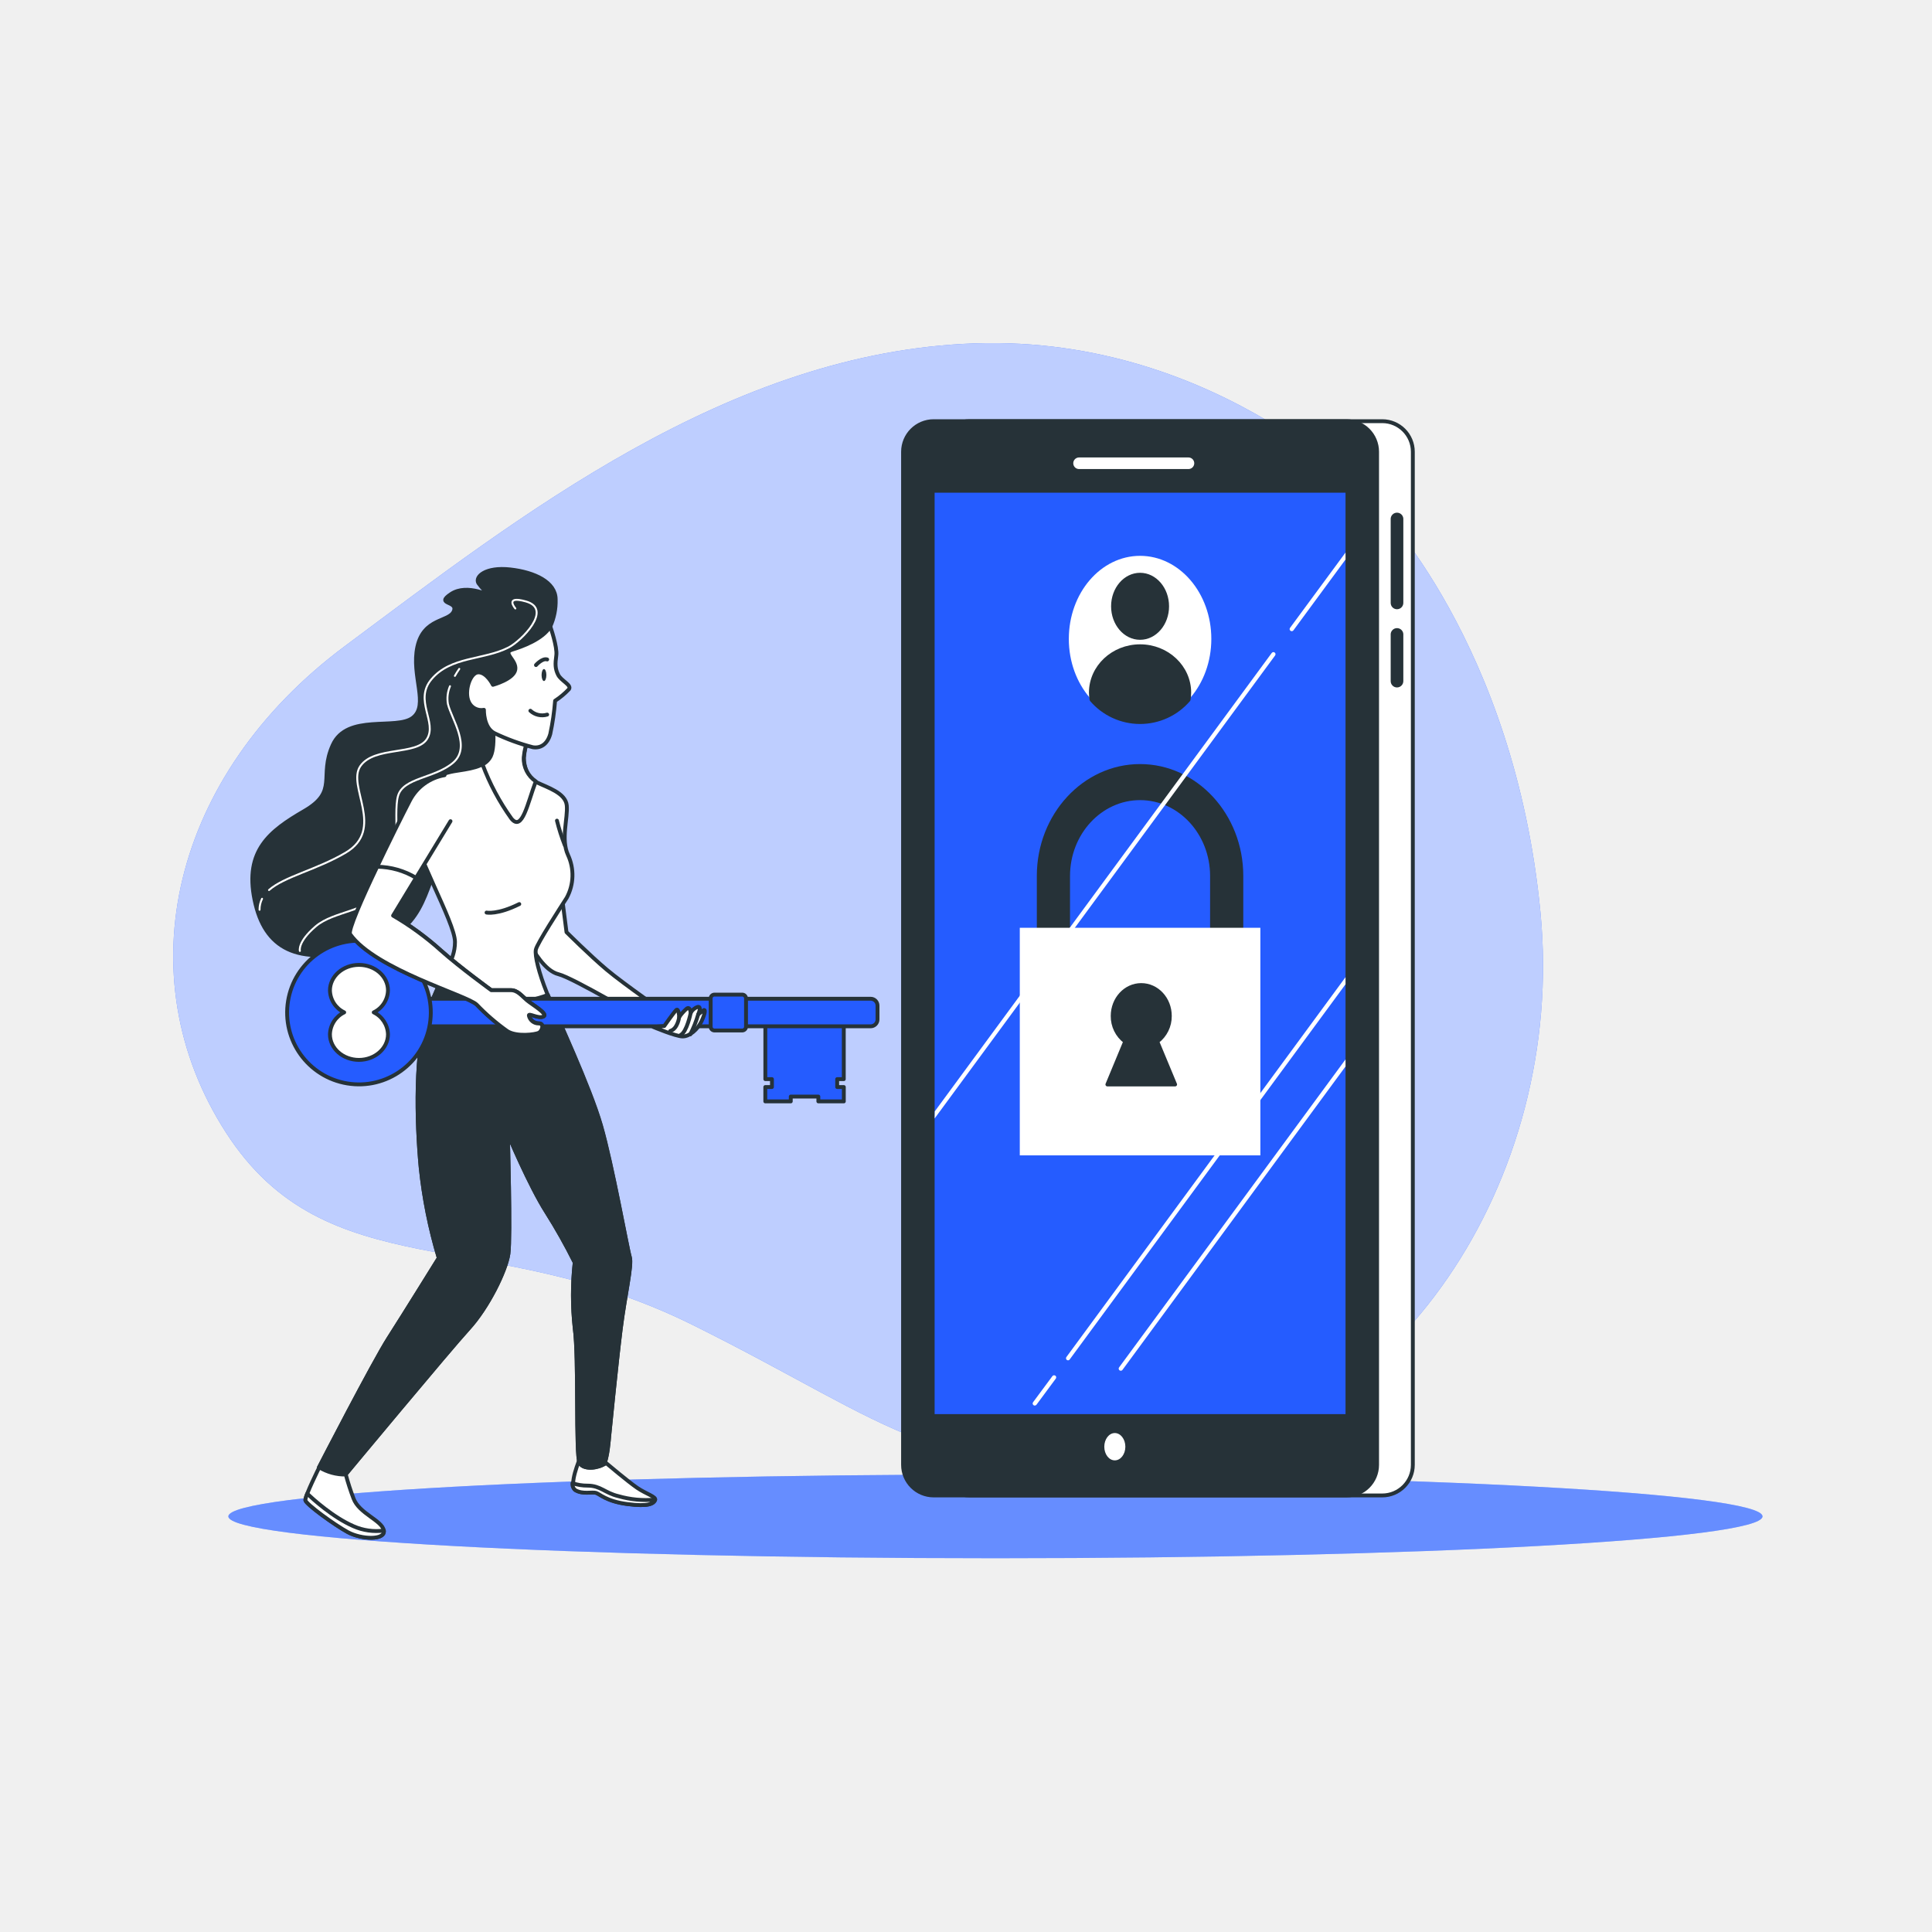
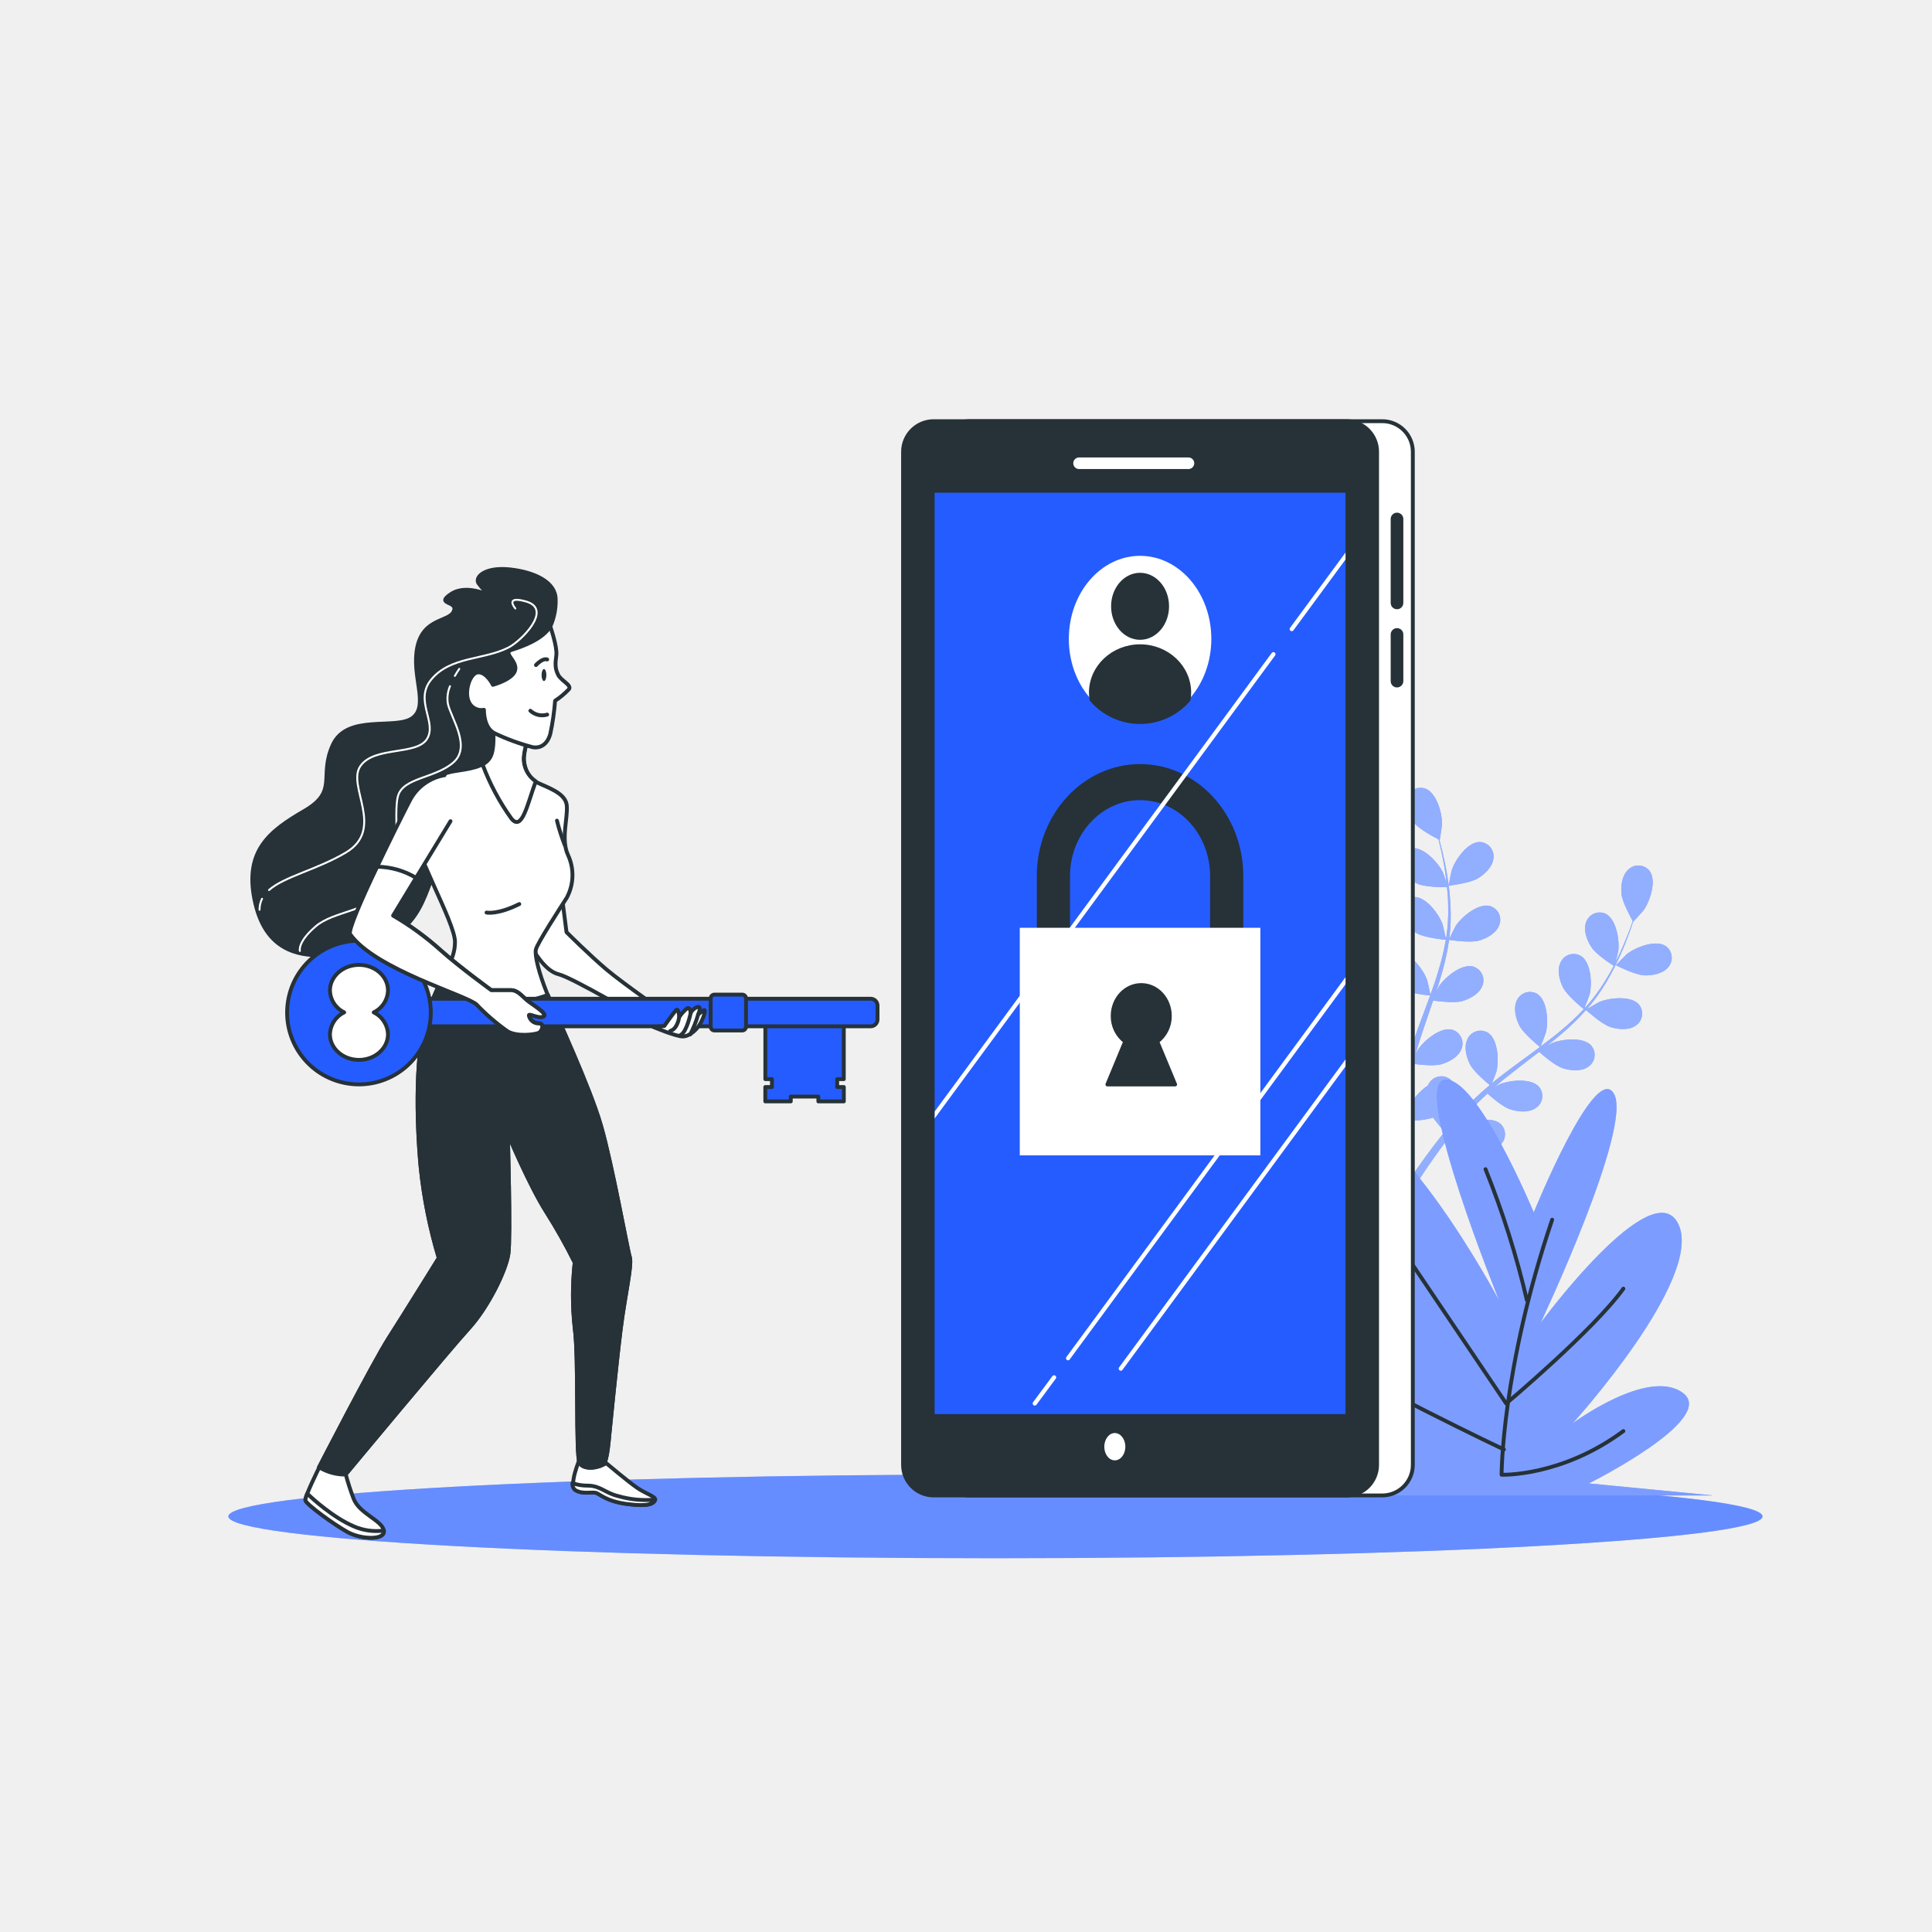
<svg xmlns="http://www.w3.org/2000/svg" viewBox="0 0 500 500">
-   <g id="freepik--background-simple--inject-2">
-     <path d="M356.39,130.86s-40.26-44.11-104-42S134.28,133.71,89.33,167.15s-57,85.38-30.87,125.93,67.77,23.48,120.78,49.8,63.08,41.27,122.13,34.87,104-71.86,97.3-141.59S356.39,130.86,356.39,130.86Z" style="fill:#255CFF" />
-     <path d="M356.39,130.86s-40.26-44.11-104-42S134.28,133.71,89.33,167.15s-57,85.38-30.87,125.93,67.77,23.48,120.78,49.8,63.08,41.27,122.13,34.87,104-71.86,97.3-141.59S356.39,130.86,356.39,130.86Z" style="fill:#fff;opacity:0.7" />
-   </g>
-   <g id="freepik--Floor--inject-2">
+   <g id="freepik--Floor--inject-7">
    <ellipse cx="257.62" cy="392.44" rx="198.52" ry="10.83" style="fill:#255CFF" />
    <ellipse cx="257.62" cy="392.44" rx="198.52" ry="10.83" style="fill:#fff;opacity:0.3" />
  </g>
-   <g id="freepik--Device--inject-2">
+   <g id="freepik--Plants--inject-7">
+     <path d="M374.94,229.2c-.06,0,.69-3.73.77-4,.86-2.66,4.1-7.3,7.23-7.29a3.71,3.71,0,0,1,3.57,4.21c-.23,2.21-2.21,4.08-4,5.17C380.41,228.6,374.94,229.2,374.94,229.2Z" style="fill:#255CFF" />
+     <path d="M368.87,204.09c2.95,1.06,4.42,6.52,4.32,9.32,0,.24-.56,4-.61,4l-.06,0c.23.86.48,1.79.73,2.8.44,1.88.92,4,1.29,6.36a65.81,65.81,0,0,1,.84,7.65,48.31,48.31,0,0,1-.29,8.6.3.3,0,0,0,0,.1c.39-.83,1.54-3.13,1.65-3.3,1.54-2.34,5.88-6,8.91-5.12a3.71,3.71,0,0,1,2.32,5c-.8,2.06-3.2,3.35-5.21,3.92-2.27.65-7.33-.12-7.73-.18a64.94,64.94,0,0,1-1.86,8.56q-.7,2.46-1.52,4.92c.35-.71.68-1.34.73-1.43,1.54-2.34,5.88-6,8.91-5.13a3.7,3.7,0,0,1,2.32,5c-.8,2.07-3.2,3.35-5.21,3.93s-6.37,0-7.51-.15c-.21.62-.42,1.25-.64,1.87-1,3-2.08,6-3,8.94-.33,1-.62,2.08-.91,3.12.32-.63.59-1.16.64-1.23,1.53-2.34,5.88-6,8.9-5.13a3.72,3.72,0,0,1,2.33,5c-.8,2.06-3.21,3.35-5.22,3.92s-5.94.07-7.3-.12c-.27,1.08-.53,2.15-.74,3.2-.13.72-.3,1.41-.39,2.14s-.2,1.44-.3,2.14c-.14,1.37-.3,2.79-.4,4.13-.08.93-.14,1.82-.2,2.71.31-1,1-3.06,1.05-3.23a14.5,14.5,0,0,1,4.8-5.46,3.85,3.85,0,0,1,.41-.71,3.71,3.71,0,0,1,5.45-.86c2.38,2,1.78,7.68.69,10.26-.06.15-.95,1.72-1.52,2.7.43-.52.83-1,1.28-1.58.87-1.06,1.77-2.1,2.73-3.22l1.47-1.59c.48-.55,1.06-1.06,1.59-1.59,1.25-1.21,2.58-2.38,3.95-3.53-.94-.76-4.21-3.53-5.15-5.41s-1.61-4.51-.63-6.49a3.71,3.71,0,0,1,5.27-1.67c2.65,1.66,2.92,7.31,2.23,10,0,.17-.76,2.06-1.17,3.09.83-.68,1.65-1.37,2.51-2,2.48-1.92,5.05-3.78,7.6-5.65l2.33-1.73c-.33-.27-4.29-3.47-5.35-5.57-.93-1.87-1.61-4.51-.63-6.5a3.72,3.72,0,0,1,5.27-1.67c2.65,1.67,2.92,7.32,2.23,10-.05.21-1.08,2.93-1.38,3.61,1.71-1.28,3.4-2.56,5-3.89a64.73,64.73,0,0,0,6.2-5.78c-.15-.12-4.3-3.44-5.38-5.6-.94-1.87-1.61-4.51-.63-6.49a3.7,3.7,0,0,1,5.26-1.67c2.66,1.66,2.93,7.31,2.24,10-.05.17-.83,2.25-1.23,3.23l.16.09a47.88,47.88,0,0,0,5.09-6.84c.83-1.32,1.56-2.63,2.24-3.93-.84-.54-4.63-3-5.82-4.88s-2.09-4.3-1.34-6.38a3.71,3.71,0,0,1,5-2.24c2.83,1.36,3.71,6.95,3.32,9.72,0,.15-.4,1.66-.69,2.76.29-.59.61-1.19.88-1.76,1-2.14,1.85-4.16,2.55-6,.4-1,.73-2,1-2.83-.55-1-2.69-4.85-2.9-7s.13-4.79,1.76-6.29a3.71,3.71,0,0,1,5.51.35c1.88,2.51.09,7.87-1.53,10.16-.14.19-2.69,3-2.72,3l0-.06c-.28.85-.58,1.76-.94,2.74-.66,1.81-1.44,3.86-2.42,6a66.87,66.87,0,0,1-3.53,6.84,48.53,48.53,0,0,1-5,7l-.07.08c.78-.49,3-1.76,3.19-1.84,2.58-1.1,8.2-1.73,10.26.64a3.72,3.72,0,0,1-.82,5.46c-1.81,1.28-4.53,1-6.52.39-2.25-.71-6-4.14-6.35-4.41a64.86,64.86,0,0,1-6.27,6.11c-1.3,1.12-2.63,2.2-4,3.26.69-.39,1.31-.74,1.4-.78,2.57-1.1,8.19-1.73,10.25.64a3.71,3.71,0,0,1-.82,5.46c-1.8,1.28-4.52,1-6.51.39s-5.32-3.49-6.18-4.26l-1.57,1.21c-2.52,1.93-5,3.84-7.45,5.79-.85.69-1.66,1.4-2.48,2.1.62-.35,1.13-.64,1.22-.67,2.57-1.11,8.19-1.73,10.25.63a3.7,3.7,0,0,1-.82,5.46c-1.81,1.28-4.52,1-6.51.4s-5-3.22-6-4.13c-.81.75-1.63,1.49-2.38,2.26-.51.53-1,1-1.5,1.57s-1,1.08-1.44,1.62c-.87,1.06-1.78,2.16-2.61,3.22-.58.73-1.12,1.44-1.66,2.15.83-.69,2.51-2,2.66-2.11,2.37-1.48,7.83-2.95,10.23-.93a3.72,3.72,0,0,1,0,5.53c-1.59,1.53-4.31,1.7-6.37,1.38-2.28-.36-6.4-3-6.91-3.38-.9,1.18-1.76,2.34-2.56,3.45-2.77,3.83-4.93,7.12-6.41,9.45l-.15.23-1.92-.93c.1-.15.2-.29.3-.45,1.55-2.32,3.81-5.6,6.69-9.41.91-1.2,1.9-2.47,2.93-3.77a40,40,0,0,1-3-3.68c-2.21.86-6.8.9-7.39.9-.09,1.48-.17,2.92-.23,4.28-.2,4.73-.18,8.67-.13,11.42v.33l-2.11-1c0-2.73.11-6.44.39-10.81.09-1.51.22-3.12.37-4.76-.59-.15-5.36-1.38-7.16-2.82-1.63-1.3-3.35-3.42-3.29-5.63a3.7,3.7,0,0,1,4.08-3.72c3.11.4,5.71,5.42,6.23,8.17,0,.16.16,2,.22,3.1.07-.68.12-1.33.19-2,.14-1.37.32-2.74.51-4.21.11-.7.23-1.41.34-2.13s.3-1.46.45-2.2c.38-1.7.84-3.41,1.35-5.12-1.2-.13-5.45-.63-7.28-1.67s-3.83-2.88-4.1-5.07a3.7,3.7,0,0,1,3.47-4.3c3.13-.08,6.47,4.49,7.39,7.13.06.17.51,2.14.73,3.23.32-1,.62-2.06,1-3.08,1-3,2.13-5.94,3.23-8.91.34-.91.66-1.82,1-2.72-.43,0-5.5-.53-7.54-1.7-1.81-1-3.83-2.88-4.11-5.07a3.72,3.72,0,0,1,3.47-4.3c3.14-.08,6.48,4.49,7.4,7.13.07.2.71,3,.84,3.77.72-2,1.43-4,2-6a64.85,64.85,0,0,0,2-8.24c-.2,0-5.5-.5-7.58-1.7-1.82-1-3.84-2.88-4.11-5.07a3.72,3.72,0,0,1,3.47-4.3c3.13-.07,6.47,4.49,7.39,7.13.06.18.55,2.34.76,3.37h.18a47.86,47.86,0,0,0,.48-8.51c0-1.57-.15-3.06-.3-4.52-1,0-5.54,0-7.54-.86s-4.13-2.44-4.65-4.59a3.71,3.71,0,0,1,3-4.65c3.11-.42,6.93,3.75,8.14,6.28.06.14.58,1.61.93,2.68-.07-.65-.14-1.33-.23-1.95-.31-2.35-.75-4.49-1.15-6.37-.24-1.07-.47-2-.7-2.93-1-.5-4.92-2.56-6.27-4.23s-2.53-4.06-2-6.21A3.71,3.71,0,0,1,368.87,204.09Z" style="fill:#255CFF" />
+     <path d="M425.55,252.42c-2.45-.1-7.35-2.61-7.35-2.62s2.63-2.72,2.82-2.87c2.19-1.75,7.45-3.83,10.06-2.1a3.72,3.72,0,0,1,.65,5.49C430.33,252,427.64,252.5,425.55,252.42Z" style="fill:#255CFF" />
+     <g style="opacity:0.5">
+       <path d="M374.94,229.2c-.06,0,.69-3.73.77-4,.86-2.66,4.1-7.3,7.23-7.29a3.71,3.71,0,0,1,3.57,4.21c-.23,2.21-2.21,4.08-4,5.17C380.41,228.6,374.94,229.2,374.94,229.2Z" style="fill:#fff" />
+       <path d="M368.87,204.09c2.95,1.06,4.42,6.52,4.32,9.32,0,.24-.56,4-.61,4l-.06,0c.23.86.48,1.79.73,2.8.44,1.88.92,4,1.29,6.36a65.81,65.81,0,0,1,.84,7.65,48.31,48.31,0,0,1-.29,8.6.3.3,0,0,0,0,.1c.39-.83,1.54-3.13,1.65-3.3,1.54-2.34,5.88-6,8.91-5.12a3.71,3.71,0,0,1,2.32,5c-.8,2.06-3.2,3.35-5.21,3.92-2.27.65-7.33-.12-7.73-.18a64.94,64.94,0,0,1-1.86,8.56q-.7,2.46-1.52,4.92c.35-.71.68-1.34.73-1.43,1.54-2.34,5.88-6,8.91-5.13a3.7,3.7,0,0,1,2.32,5c-.8,2.07-3.2,3.35-5.21,3.93s-6.37,0-7.51-.15c-.21.62-.42,1.25-.64,1.87-1,3-2.08,6-3,8.94-.33,1-.62,2.08-.91,3.12.32-.63.59-1.16.64-1.23,1.53-2.34,5.88-6,8.9-5.13a3.72,3.72,0,0,1,2.33,5c-.8,2.06-3.21,3.35-5.22,3.92s-5.94.07-7.3-.12c-.27,1.08-.53,2.15-.74,3.2-.13.72-.3,1.41-.39,2.14s-.2,1.44-.3,2.14c-.14,1.37-.3,2.79-.4,4.13-.08.93-.14,1.82-.2,2.71.31-1,1-3.06,1.05-3.23a14.5,14.5,0,0,1,4.8-5.46,3.85,3.85,0,0,1,.41-.71,3.71,3.71,0,0,1,5.45-.86c2.38,2,1.78,7.68.69,10.26-.06.15-.95,1.72-1.52,2.7.43-.52.83-1,1.28-1.58.87-1.06,1.77-2.1,2.73-3.22l1.47-1.59c.48-.55,1.06-1.06,1.59-1.59,1.25-1.21,2.58-2.38,3.95-3.53-.94-.76-4.21-3.53-5.15-5.41s-1.61-4.51-.63-6.49a3.71,3.71,0,0,1,5.27-1.67c2.65,1.66,2.92,7.31,2.23,10,0,.17-.76,2.06-1.17,3.09.83-.68,1.65-1.37,2.51-2,2.48-1.92,5.05-3.78,7.6-5.65l2.33-1.73c-.33-.27-4.29-3.47-5.35-5.57-.93-1.87-1.61-4.51-.63-6.5a3.72,3.72,0,0,1,5.27-1.67c2.65,1.67,2.92,7.32,2.23,10-.05.21-1.08,2.93-1.38,3.61,1.71-1.28,3.4-2.56,5-3.89a64.73,64.73,0,0,0,6.2-5.78c-.15-.12-4.3-3.44-5.38-5.6-.94-1.87-1.61-4.51-.63-6.49a3.7,3.7,0,0,1,5.26-1.67c2.66,1.66,2.93,7.31,2.24,10-.05.17-.83,2.25-1.23,3.23l.16.09a47.88,47.88,0,0,0,5.09-6.84c.83-1.32,1.56-2.63,2.24-3.93-.84-.54-4.63-3-5.82-4.88s-2.09-4.3-1.34-6.38a3.71,3.71,0,0,1,5-2.24c2.83,1.36,3.71,6.95,3.32,9.72,0,.15-.4,1.66-.69,2.76.29-.59.61-1.19.88-1.76,1-2.14,1.85-4.16,2.55-6,.4-1,.73-2,1-2.83-.55-1-2.69-4.85-2.9-7s.13-4.79,1.76-6.29a3.71,3.71,0,0,1,5.51.35c1.88,2.51.09,7.87-1.53,10.16-.14.19-2.69,3-2.72,3l0-.06c-.28.85-.58,1.76-.94,2.74-.66,1.81-1.44,3.86-2.42,6a66.87,66.87,0,0,1-3.53,6.84,48.53,48.53,0,0,1-5,7l-.07.08c.78-.49,3-1.76,3.19-1.84,2.58-1.1,8.2-1.73,10.26.64a3.72,3.72,0,0,1-.82,5.46c-1.81,1.28-4.53,1-6.52.39-2.25-.71-6-4.14-6.35-4.41a64.86,64.86,0,0,1-6.27,6.11c-1.3,1.12-2.63,2.2-4,3.26.69-.39,1.31-.74,1.4-.78,2.57-1.1,8.19-1.73,10.25.64a3.71,3.71,0,0,1-.82,5.46c-1.8,1.28-4.52,1-6.51.39s-5.32-3.49-6.18-4.26l-1.57,1.21c-2.52,1.93-5,3.84-7.45,5.79-.85.69-1.66,1.4-2.48,2.1.62-.35,1.13-.64,1.22-.67,2.57-1.11,8.19-1.73,10.25.63a3.7,3.7,0,0,1-.82,5.46c-1.81,1.28-4.52,1-6.51.4s-5-3.22-6-4.13c-.81.75-1.63,1.49-2.38,2.26-.51.53-1,1-1.5,1.57s-1,1.08-1.44,1.62c-.87,1.06-1.78,2.16-2.61,3.22-.58.73-1.12,1.44-1.66,2.15.83-.69,2.51-2,2.66-2.11,2.37-1.48,7.83-2.95,10.23-.93a3.72,3.72,0,0,1,0,5.53c-1.59,1.53-4.31,1.7-6.37,1.38-2.28-.36-6.4-3-6.91-3.38-.9,1.18-1.76,2.34-2.56,3.45-2.77,3.83-4.93,7.12-6.41,9.45l-.15.23-1.92-.93c.1-.15.2-.29.3-.45,1.55-2.32,3.81-5.6,6.69-9.41.91-1.2,1.9-2.47,2.93-3.77a40,40,0,0,1-3-3.68c-2.21.86-6.8.9-7.39.9-.09,1.48-.17,2.92-.23,4.28-.2,4.73-.18,8.67-.13,11.42v.33l-2.11-1c0-2.73.11-6.44.39-10.81.09-1.51.22-3.12.37-4.76-.59-.15-5.36-1.38-7.16-2.82-1.63-1.3-3.35-3.42-3.29-5.63a3.7,3.7,0,0,1,4.08-3.72c3.11.4,5.71,5.42,6.23,8.17,0,.16.16,2,.22,3.1.07-.68.12-1.33.19-2,.14-1.37.32-2.74.51-4.21.11-.7.23-1.41.34-2.13s.3-1.46.45-2.2c.38-1.7.84-3.41,1.35-5.12-1.2-.13-5.45-.63-7.28-1.67s-3.83-2.88-4.1-5.07a3.7,3.7,0,0,1,3.47-4.3c3.13-.08,6.47,4.49,7.39,7.13.06.17.51,2.14.73,3.23.32-1,.62-2.06,1-3.08,1-3,2.13-5.94,3.23-8.91.34-.91.66-1.82,1-2.72-.43,0-5.5-.53-7.54-1.7-1.81-1-3.83-2.88-4.11-5.07a3.72,3.72,0,0,1,3.47-4.3c3.14-.08,6.48,4.49,7.4,7.13.07.2.71,3,.84,3.77.72-2,1.43-4,2-6a64.85,64.85,0,0,0,2-8.24c-.2,0-5.5-.5-7.58-1.7-1.82-1-3.84-2.88-4.11-5.07a3.72,3.72,0,0,1,3.47-4.3c3.13-.07,6.47,4.49,7.39,7.13.06.18.55,2.34.76,3.37h.18a47.86,47.86,0,0,0,.48-8.51c0-1.57-.15-3.06-.3-4.52-1,0-5.54,0-7.54-.86s-4.13-2.44-4.65-4.59a3.71,3.71,0,0,1,3-4.65c3.11-.42,6.93,3.75,8.14,6.28.06.14.58,1.61.93,2.68-.07-.65-.14-1.33-.23-1.95-.31-2.35-.75-4.49-1.15-6.37-.24-1.07-.47-2-.7-2.93-1-.5-4.92-2.56-6.27-4.23s-2.53-4.06-2-6.21A3.71,3.71,0,0,1,368.87,204.09Z" style="fill:#fff" />
+       <path d="M425.55,252.42c-2.45-.1-7.35-2.61-7.35-2.62s2.63-2.72,2.82-2.87c2.19-1.75,7.45-3.83,10.06-2.1a3.72,3.72,0,0,1,.65,5.49C430.33,252,427.64,252.5,425.55,252.42Z" style="fill:#fff" />
+     </g>
+     <path d="M396.94,313.78s-14.87-35.85-23.19-34.29S388,336.63,388,336.63s-26.16-49.35-44-49.35,6.54,54.55,29.13,72.73c0,0-35.67-38.44-56.48-30.13s41.62,47.27,41.62,47.27-36.27-11.43-32.11-2.6,15.46,10.39,15.46,10.39l-41,2.08H443.32l-32.11-3.12s33.3-16.62,24.38-23.37-28.54,7.79-28.54,7.79,33.89-37.4,27.35-51.43-35.68,25.46-35.68,25.46,23.79-50.39,19-59.22S396.94,313.78,396.94,313.78Z" style="fill:#255CFF" />
+     <path d="M396.94,313.78s-14.87-35.85-23.19-34.29S388,336.63,388,336.63s-26.16-49.35-44-49.35,6.54,54.55,29.13,72.73c0,0-35.67-38.44-56.48-30.13s41.62,47.27,41.62,47.27-36.27-11.43-32.11-2.6,15.46,10.39,15.46,10.39l-41,2.08H443.32l-32.11-3.12s33.3-16.62,24.38-23.37-28.54,7.79-28.54,7.79,33.89-37.4,27.35-51.43-35.68,25.46-35.68,25.46,23.79-50.39,19-59.22S396.94,313.78,396.94,313.78Z" style="fill:#fff;opacity:0.4" />
+     <path d="M401.7,315.66c-13.09,38.65-13.09,66-13.09,66s15.46.59,31.52-11.3" style="fill:none;stroke:#263238;stroke-linecap:round;stroke-linejoin:round" />
+     <path d="M395.16,336.48a232.51,232.51,0,0,0-10.71-33.9" style="fill:none;stroke:#263238;stroke-linecap:round;stroke-linejoin:round" />
+     <path d="M356.51,313.88l33.29,49.35s22.6-19,30.33-29.73" style="fill:none;stroke:#263238;stroke-linecap:round;stroke-linejoin:round" />
+     <path d="M389.21,375.13S354.13,358.48,339.86,349" style="fill:none;stroke:#263238;stroke-linecap:round;stroke-linejoin:round" />
+   </g>
+   <g id="freepik--Device--inject-7">
    <rect x="242.96" y="109" width="122.68" height="278.02" rx="7.92" style="fill:#fff;stroke:#263238;stroke-linecap:round;stroke-linejoin:round" />
    <path d="M361.54,157.67a1.63,1.63,0,0,1-1.63-1.63V134.19a1.64,1.64,0,0,1,3.27,0V156A1.64,1.64,0,0,1,361.54,157.67Z" style="fill:#263238" />
    <path d="M361.54,177.91a1.63,1.63,0,0,1-1.63-1.63V164.07a1.64,1.64,0,0,1,3.27,0v12.21A1.64,1.64,0,0,1,361.54,177.91Z" style="fill:#263238" />
    <rect x="233.71" y="109" width="122.68" height="278.02" rx="7.92" style="fill:#263238;stroke:#263238;stroke-linecap:round;stroke-linejoin:round" />
    <rect x="241.88" y="127.51" width="106.34" height="238.46" style="fill:#255CFF" />
    <line x1="279.26" y1="119.89" x2="307.57" y2="119.89" style="fill:none;stroke:#fff;stroke-linecap:round;stroke-linejoin:round;stroke-width:3px" />
    <path d="M291.24,374.41c0,1.95-1.22,3.53-2.73,3.53s-2.72-1.58-2.72-3.53,1.22-3.54,2.72-3.54S291.24,372.45,291.24,374.41Z" style="fill:#fff" />
    <ellipse cx="295.05" cy="165.35" rx="18.44" ry="21.5" style="fill:#fff" />
    <ellipse cx="295.05" cy="156.91" rx="7" ry="8.17" style="fill:#263238;stroke:#263238;stroke-linecap:round;stroke-linejoin:round" />
    <path d="M295.05,167.25c-7,0-12.73,5.37-12.73,12a11.14,11.14,0,0,0,.17,1.84,16.54,16.54,0,0,0,25.12,0,12.34,12.34,0,0,0,.16-1.84C307.77,172.62,302.07,167.25,295.05,167.25Z" style="fill:#263238;stroke:#263238;stroke-linecap:round;stroke-linejoin:round" />
    <path d="M317.47,259H272.63a4.48,4.48,0,0,1-4.3-4.65V226.67c0-15.95,12-28.93,26.72-28.93s26.71,13,26.71,28.93v27.66A4.48,4.48,0,0,1,317.47,259Zm-40.55-9.3h36.25v-23c0-10.82-8.13-19.63-18.12-19.63s-18.13,8.81-18.13,19.63Z" style="fill:#263238" />
    <rect x="263.92" y="240.11" width="62.26" height="58.9" style="fill:#fff" />
    <path d="M304.12,280.66l-4.62-11.11a8.19,8.19,0,0,0,3.25-6.62c0-4.43-3.31-8-7.4-8s-7.39,3.58-7.39,8a8.18,8.18,0,0,0,3.24,6.62l-4.61,11.11Z" style="fill:#263238;stroke:#263238;stroke-linecap:round;stroke-linejoin:round" />
    <path d="M276.08,351.94a.57.57,0,0,0,.33.11.52.52,0,0,0,.43-.23l71.38-97.09v-1.84L276,351.18A.54.54,0,0,0,276.08,351.94Z" style="fill:#fff" />
    <path d="M333.86,162.49a.54.54,0,0,0,.12.76.55.55,0,0,0,.76-.12l13.48-18.33V143Z" style="fill:#fff" />
    <path d="M241.88,289.46,330,169.63a.54.54,0,0,0-.88-.64l-87.2,118.63Z" style="fill:#fff" />
    <path d="M267.8,363.76a.57.57,0,0,0,.44-.22l5-6.76a.54.54,0,0,0-.12-.76.55.55,0,0,0-.76.12l-5,6.75a.54.54,0,0,0,.11.76A.51.51,0,0,0,267.8,363.76Z" style="fill:#fff" />
    <path d="M348.22,274.17l-58.6,79.71a.54.54,0,0,0,.44.86.53.53,0,0,0,.44-.22L348.22,276Z" style="fill:#fff" />
  </g>
-   <g id="freepik--Character--inject-2">
+   <g id="freepik--Character--inject-7">
    <path d="M142.41,162.14a15.89,15.89,0,0,0,1.4-7c0-4.47-5.41-7.06-11.77-7.77s-9.18,1.88-8.24,3.53a15.4,15.4,0,0,0,3.53,3.53s-6.36-3.53-10.6-.7,1.89,1.65.71,4.47-7.77,1.65-9.42,9.18,3.06,15.07-1.18,18.37-17-1.18-20.72,7.06,1.56,11.9-7.38,17.08-15.46,10.24-12.87,22.95S76.94,250,93.66,245.51s15.54-14.6,21-25,13.9-8.24,16.49-14.13-.71-12.95-.47-18.37,5.65-6.59,7.77-13S142.41,162.14,142.41,162.14Z" style="fill:#263238;stroke:#263238;stroke-linecap:round;stroke-linejoin:round" />
    <path d="M67.82,232.6a6.26,6.26,0,0,0-.65,2.85" style="fill:none;stroke:#fff;stroke-linecap:round;stroke-linejoin:round;stroke-width:0.5px" />
    <path d="M133.37,157.47s-2.94-3.4,2.72-1.82c7.13,2-1.24,10.25-4.46,11.91-6.46,3.31-15,2.25-20,8.27-4.54,5.44,1.59,11.11-1.13,15.42s-13.61,1.81-17.23,7,6.57,16.33-3.86,22.45c-7.54,4.43-15.8,6.13-19.79,9.64" style="fill:none;stroke:#fff;stroke-linecap:round;stroke-linejoin:round;stroke-width:0.5px" />
    <path d="M116.46,177.59a8.17,8.17,0,0,0-.54,4.59c.9,3.85,6.12,11.11,1.36,15.19S104.35,201.22,103,206s1.36,17.91-3.17,24-13.38,5.67-18.14,9.75-4.08,6.35-4.08,6.35" style="fill:none;stroke:#fff;stroke-linecap:round;stroke-linejoin:round;stroke-width:0.5px" />
    <path d="M118.86,173.11a19.93,19.93,0,0,0-1.14,1.81" style="fill:none;stroke:#fff;stroke-linecap:round;stroke-linejoin:round;stroke-width:0.5px" />
    <path d="M145.46,232.24l1.15,9s6,6,10.41,9.71,15.71,11.56,15.71,11.56L167,264.14s-18.73-11.1-22.43-12-6.47-6.24-7.62-7.86S142.45,230.62,145.46,232.24Z" style="fill:#fff;stroke:#263238;stroke-linecap:round;stroke-linejoin:round" />
    <path d="M156.9,378.67s5.66,4.78,8,6.38,5.07,2.32,4.64,3.19-1.6,1.74-7.11,1-7.1-2.61-8.12-2.9-3.48.44-5.36-.72,1.1-8.07,1.1-8.07A5.38,5.38,0,0,0,156.9,378.67Z" style="fill:#fff;stroke:#263238;stroke-linecap:round;stroke-linejoin:round" />
    <path d="M169.52,388.24a.74.74,0,0,0,0-.14,25.77,25.77,0,0,1-9.46-.89c-3.56-.84-4.61-2.73-8-2.73a11.62,11.62,0,0,1-3.91-.64,2.06,2.06,0,0,0,.71,1.79c1.88,1.16,4.35.43,5.36.72s2.61,2.18,8.12,2.9S169.08,389.11,169.52,388.24Z" style="fill:#fff;stroke:#263238;stroke-linecap:round;stroke-linejoin:round" />
    <path d="M127.27,185.4s1.09,7.34-.31,10.3-5.78,3.28-9.52,3.91-12.33,3.9-11.4,12.33,11.71,26.69,11.71,31.84-3.28,7.8-6.87,17.79-3.12,28.57-2,40.59a126.9,126.9,0,0,0,4.68,23.41s-9,14.52-13,20.76-18,33.41-18,33.41,0,.93,2.18,1.56a13.68,13.68,0,0,0,4.69.31s26.84-32.31,31.84-37.77,9.68-15,10.3-19.36-.15-31.06-.15-31.06,5.61,13.42,10,20.29a144.23,144.23,0,0,1,7.32,13,78.58,78.58,0,0,0,0,17c1.09,7.8.17,32.86,1.26,34.89s5.32,1.18,6.26.25,1.38-7,1.38-7,1.87-19,3-27.94,3-16.55,2.35-18.58-4.53-23.73-7.5-34-12-29.5-14-34.49-3.13-9.53-2.81-11.09,6.4-10.92,8-13.42a12.34,12.34,0,0,0,.31-11.08c-1.87-4.06,0-9.53-.31-12.8s-5.15-4.69-7.65-5.93-3.44-4.06-3.44-6.4A18,18,0,0,1,137,190.4S129.3,185.4,127.27,185.4Z" style="fill:#fff;stroke:#263238;stroke-linecap:round;stroke-linejoin:round" />
    <path d="M146.19,218.79a51.51,51.51,0,0,1-2.05-6.41" style="fill:none;stroke:#263238;stroke-linecap:round;stroke-linejoin:round" />
    <path d="M125.92,236.17s2.82.62,8.47-2.2" style="fill:none;stroke:#263238;stroke-linecap:round;stroke-linejoin:round" />
    <path d="M155.52,291.23c-2.83-9.84-11.22-27.81-13.73-33.74-12,4.5-23.22.66-28.49-1.82-.76,1.66-1.58,3.58-2.42,5.9-3.59,10-3.12,28.57-2,40.59a126.9,126.9,0,0,0,4.68,23.41s-9,14.52-13,20.76-18,33.41-18,33.41,0,.93,2.18,1.56a13.68,13.68,0,0,0,4.69.31s26.84-32.31,31.84-37.77,9.68-15,10.3-19.36-.15-31.06-.15-31.06,5.61,13.42,10,20.29a144.23,144.23,0,0,1,7.32,13,78.58,78.58,0,0,0,0,17c1.09,7.8.17,32.86,1.26,34.89s5.32,1.18,6.26.25,1.38-7,1.38-7,1.87-19,3-27.94,3-16.55,2.35-18.58S158.49,301.53,155.52,291.23Z" style="fill:#263238;stroke:#263238;stroke-linecap:round;stroke-linejoin:round" />
    <polygon points="216.66 281.32 216.66 279.28 218.37 279.28 218.37 263.26 216.66 263.26 199.78 263.26 198.07 263.26 198.07 279.28 199.78 279.28 199.78 281.32 198.06 281.32 198.06 285.04 204.65 285.04 204.65 283.79 211.79 283.79 211.79 285.04 218.38 285.04 218.38 281.32 216.66 281.32" style="fill:#255CFF;stroke:#263238;stroke-linecap:round;stroke-linejoin:round" />
    <path d="M107.56,258.47H225.32a1.78,1.78,0,0,1,1.78,1.78v3.58a1.78,1.78,0,0,1-1.78,1.78H107.56a0,0,0,0,1,0,0v-7.15A0,0,0,0,1,107.56,258.47Z" style="fill:#255CFF;stroke:#263238;stroke-linecap:round;stroke-linejoin:round" />
    <rect x="183.92" y="257.4" width="9.15" height="9.29" rx="0.99" style="fill:#255CFF;stroke:#263238;stroke-linecap:round;stroke-linejoin:round" />
    <circle cx="92.9" cy="262.04" r="18.59" transform="translate(-180.71 311.38) rotate(-80.7)" style="fill:#255CFF;stroke:#263238;stroke-linecap:round;stroke-linejoin:round" />
    <path d="M96.72,262a6.5,6.5,0,0,0,3.69-5.68c0-3.65-3.36-6.61-7.51-6.61s-7.51,3-7.51,6.61A6.48,6.48,0,0,0,89.08,262a6.51,6.51,0,0,0-3.69,5.69c0,3.65,3.36,6.61,7.51,6.61s7.51-3,7.51-6.61A6.53,6.53,0,0,0,96.72,262Z" style="fill:#fff;stroke:#263238;stroke-linecap:round;stroke-linejoin:round" />
    <path d="M169.06,265.77s5.82,2.46,7.62,2.46,3.88-1.81,4.91-4,1-3.23.39-2.71l-1.29,1s1-2.19-.13-1.93a3.16,3.16,0,0,0-1.81,1.55s-.13-1.94-1.16-1a11.84,11.84,0,0,0-1.81,2.07s-.13-2.45-.78-1.81-3.09,4.13-3.09,4.13Z" style="fill:#fff;stroke:#263238;stroke-linecap:round;stroke-linejoin:round" />
    <path d="M175.78,263.19s-.39,3.1-2.32,3.62" style="fill:#fff;stroke:#263238;stroke-linecap:round;stroke-linejoin:round" />
    <path d="M178.75,262.16s-1,4.9-2.58,5.68" style="fill:#fff;stroke:#263238;stroke-linecap:round;stroke-linejoin:round" />
    <path d="M180.69,262.54a27.87,27.87,0,0,1-2.07,5.17" style="fill:#fff;stroke:#263238;stroke-linecap:round;stroke-linejoin:round" />
    <path d="M138.66,202.22a7.1,7.1,0,0,1-3.12-6.2A18,18,0,0,1,137,190.4s-7.65-5-9.68-5c0,0,1.09,7.34-.31,10.3a4.7,4.7,0,0,1-2.13,2.12,59.62,59.62,0,0,0,7.45,14C135.14,215.35,136.51,207.91,138.66,202.22Z" style="fill:#fff;stroke:#263238;stroke-linecap:round;stroke-linejoin:round" />
    <path d="M115.05,200.62a12.49,12.49,0,0,0-9,6.59c-3.08,5.94-16.54,32.9-15.39,34.51,6.54,9.2,30.33,15.82,32.75,18.24a55,55,0,0,0,7.93,6.85c2.42,1.54,7.25.88,8.13.44s1.54-2.42,0-2.42a2.57,2.57,0,0,1-2.54-2c-.22-.88,2.42.88,3.74.22s-2.95-3.07-4.27-4.17-2.42-2.63-4.18-2.63-5.07,0-5.07,0-8.1-5.87-13-10.24a74.37,74.37,0,0,0-12.41-9.06l14.85-24.43" style="fill:#fff;stroke:#263238;stroke-linecap:round;stroke-linejoin:round" />
    <path d="M136.39,258.89c-1.32-1.1-2.42-2.63-4.18-2.63s-5.07,0-5.07,0-8.1-5.87-13-10.24a74.37,74.37,0,0,0-12.41-9.06l5.94-9.78a19.87,19.87,0,0,0-10.06-2.87c-4,8.34-7.59,16.58-7,17.45,6.54,9.2,30.33,15.82,32.75,18.24a55,55,0,0,0,7.93,6.85c2.42,1.54,7.25.88,8.13.44s1.54-2.42,0-2.42a2.57,2.57,0,0,1-2.54-2c-.22-.88,2.42.88,3.74.22S137.71,260,136.39,258.89Z" style="fill:#fff;stroke:#263238;stroke-linecap:round;stroke-linejoin:round" />
    <path d="M144.44,174.63c-.78-1.56-.78-2.81-.47-5s-1.56-7.5-1.56-7.5l0,0c-1.91,3.3-7.43,5.26-9.87,6-2.69.82,1.24,2.68.82,5.17s-5.79,3.93-5.79,3.93S126,174,123.82,174s-3.73,5-2.49,7.65a3.54,3.54,0,0,0,3.91,2.05s-.15,4.69,2.81,6.09a55,55,0,0,0,9.84,3.59c1.87.31,3.74-.62,4.52-3.43a64.2,64.2,0,0,0,1.25-8.59,20.09,20.09,0,0,0,3.59-3C148,177.28,145.22,176.19,144.44,174.63Z" style="fill:#fff;stroke:#263238;stroke-linecap:round;stroke-linejoin:round" />
    <path d="M141.4,174.7c0,.86-.28,1.55-.62,1.55s-.62-.69-.62-1.55.28-1.55.62-1.55S141.4,173.84,141.4,174.7Z" style="fill:#263238" />
    <path d="M138.71,172.12s1.66-1.87,2.9-1.45" style="fill:none;stroke:#263238;stroke-linecap:round;stroke-linejoin:round" />
    <path d="M141.61,184.94a4.5,4.5,0,0,1-4.35-1" style="fill:none;stroke:#263238;stroke-linecap:round;stroke-linejoin:round" />
    <path d="M82.63,379.74s-3.73,7.48-3.59,8.5,7.54,6.38,11,8.26,9.72,2.18,9.28-.43-6.38-4.35-7.83-8.27a63.38,63.38,0,0,1-2-6.19A12.82,12.82,0,0,1,82.63,379.74Z" style="fill:#fff;stroke:#263238;stroke-linecap:round;stroke-linejoin:round" />
    <path d="M99.34,396.11A14.61,14.61,0,0,1,91.51,395c-5.37-2.33-10.57-7.09-12-8.44a5.36,5.36,0,0,0-.48,1.71c.15,1,7.54,6.38,11,8.26S99.7,398.67,99.34,396.11Z" style="fill:#fff;stroke:#263238;stroke-linecap:round;stroke-linejoin:round" />
  </g>
</svg>
